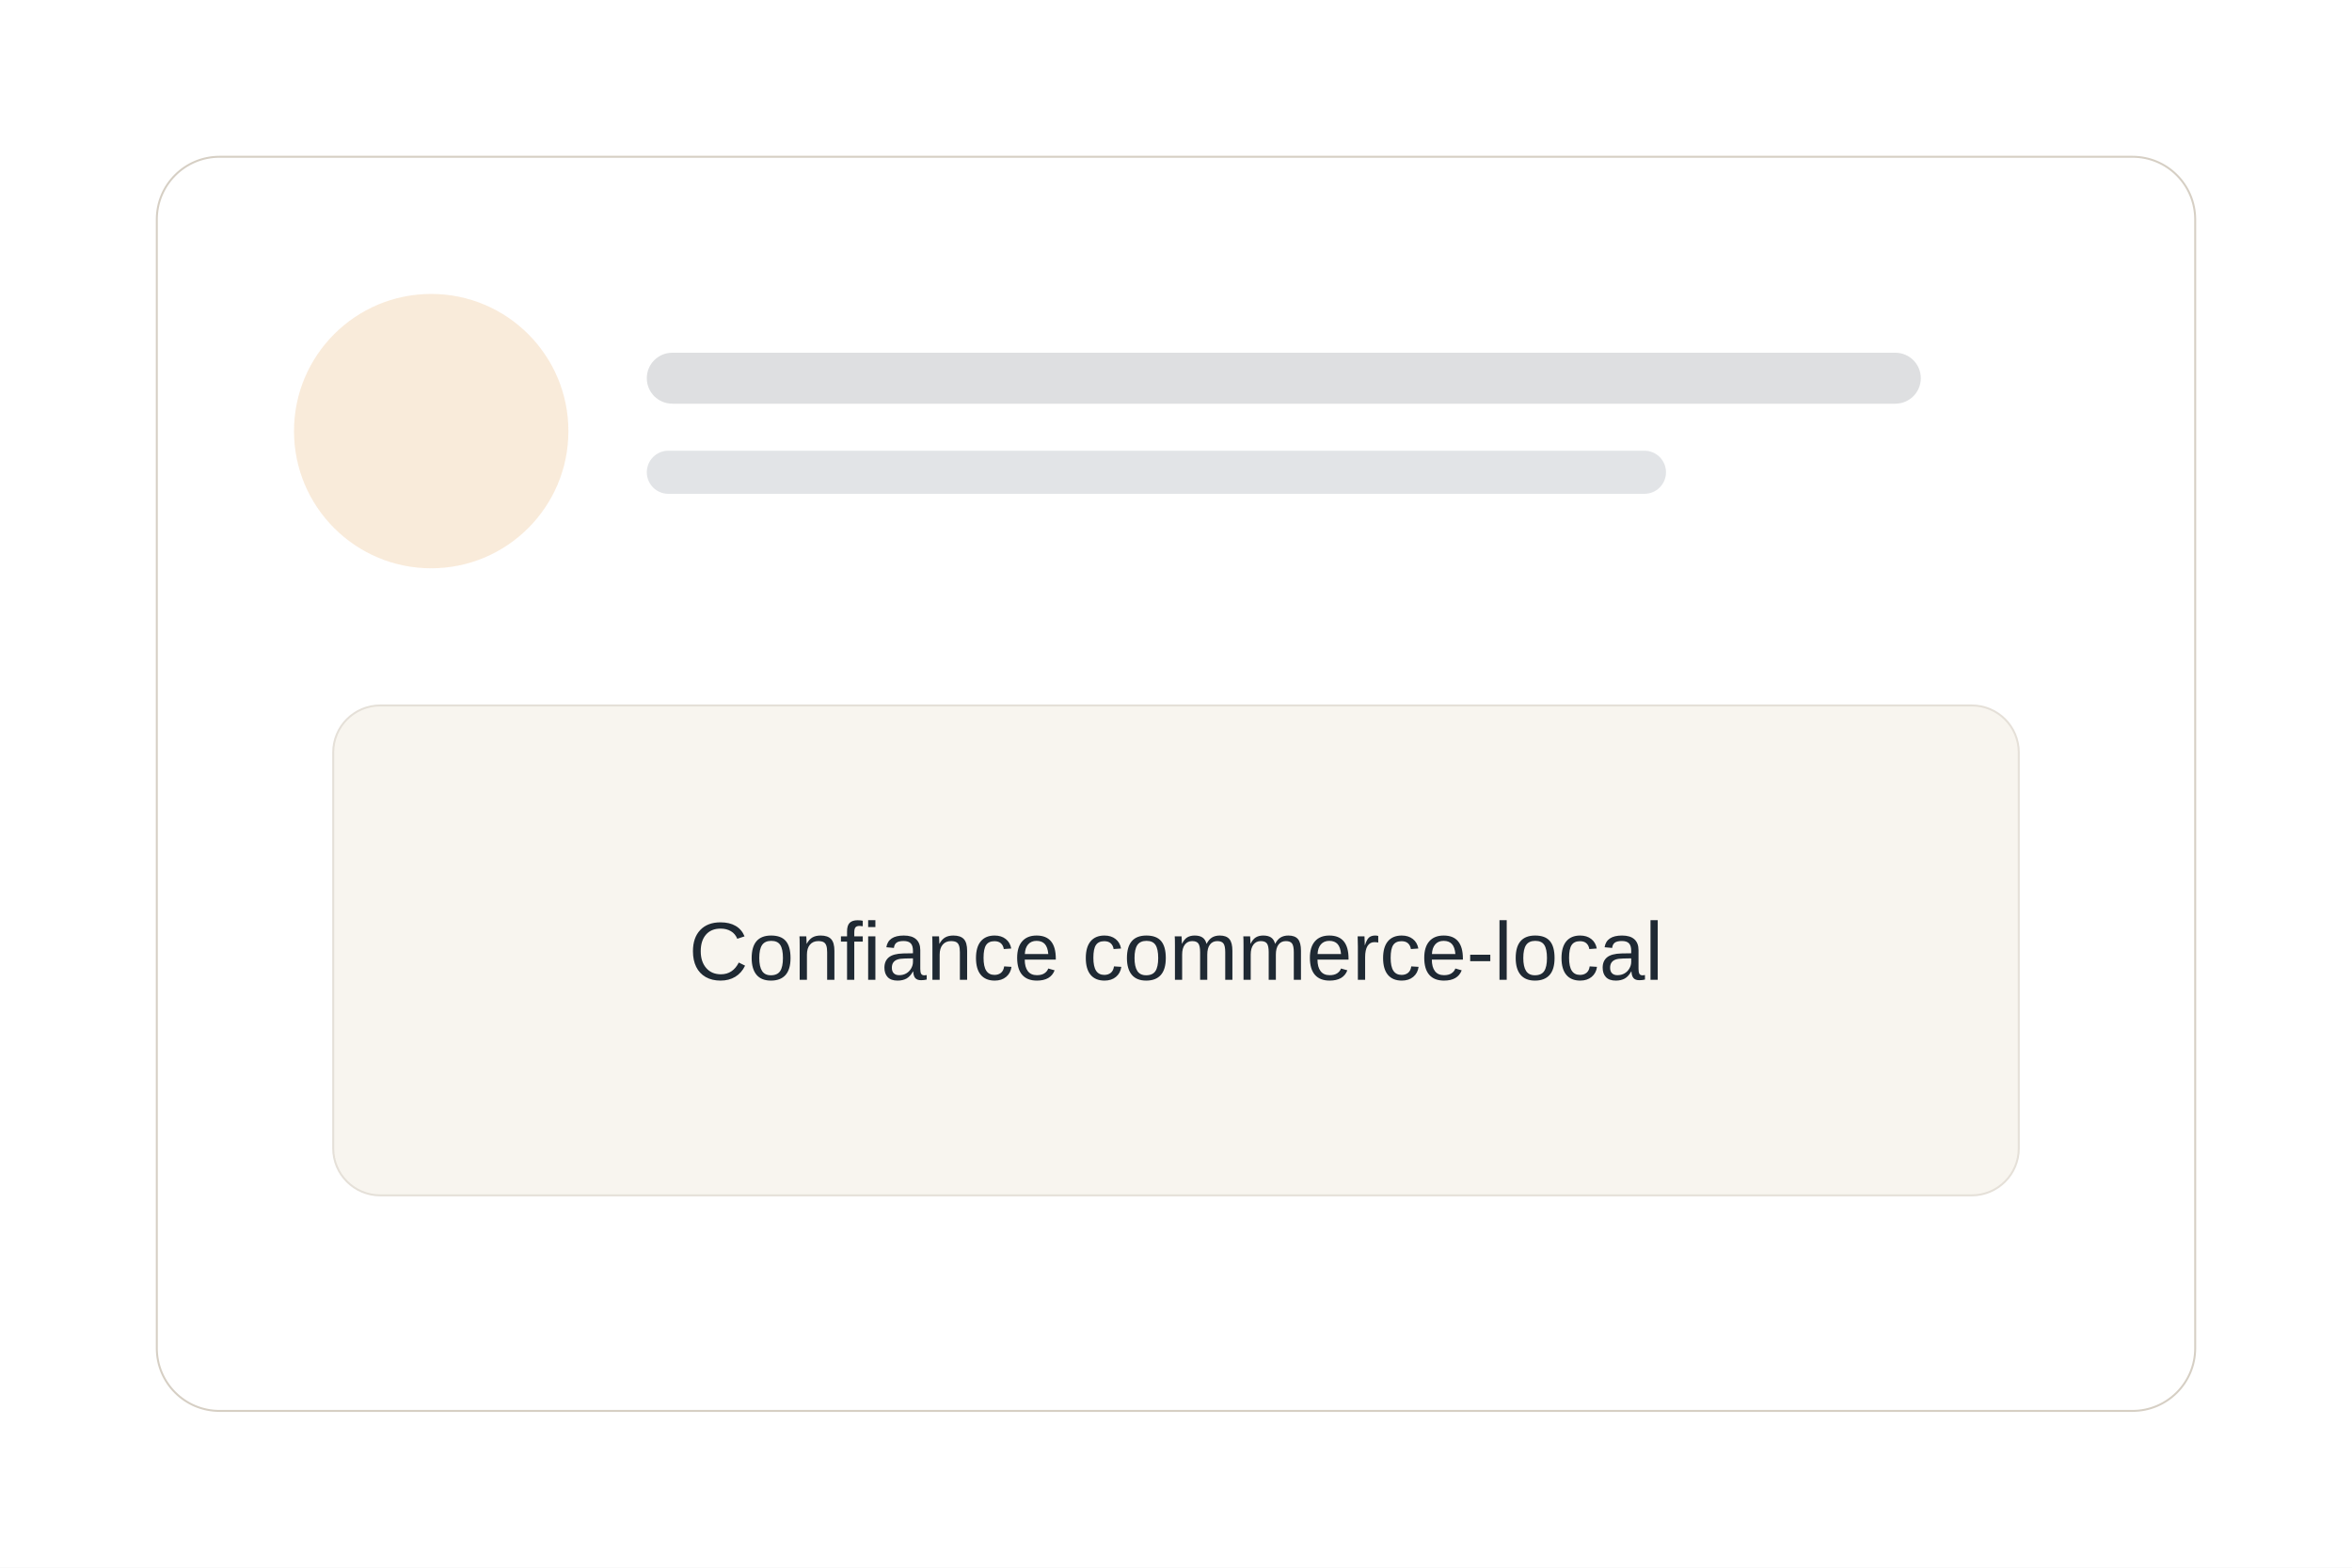
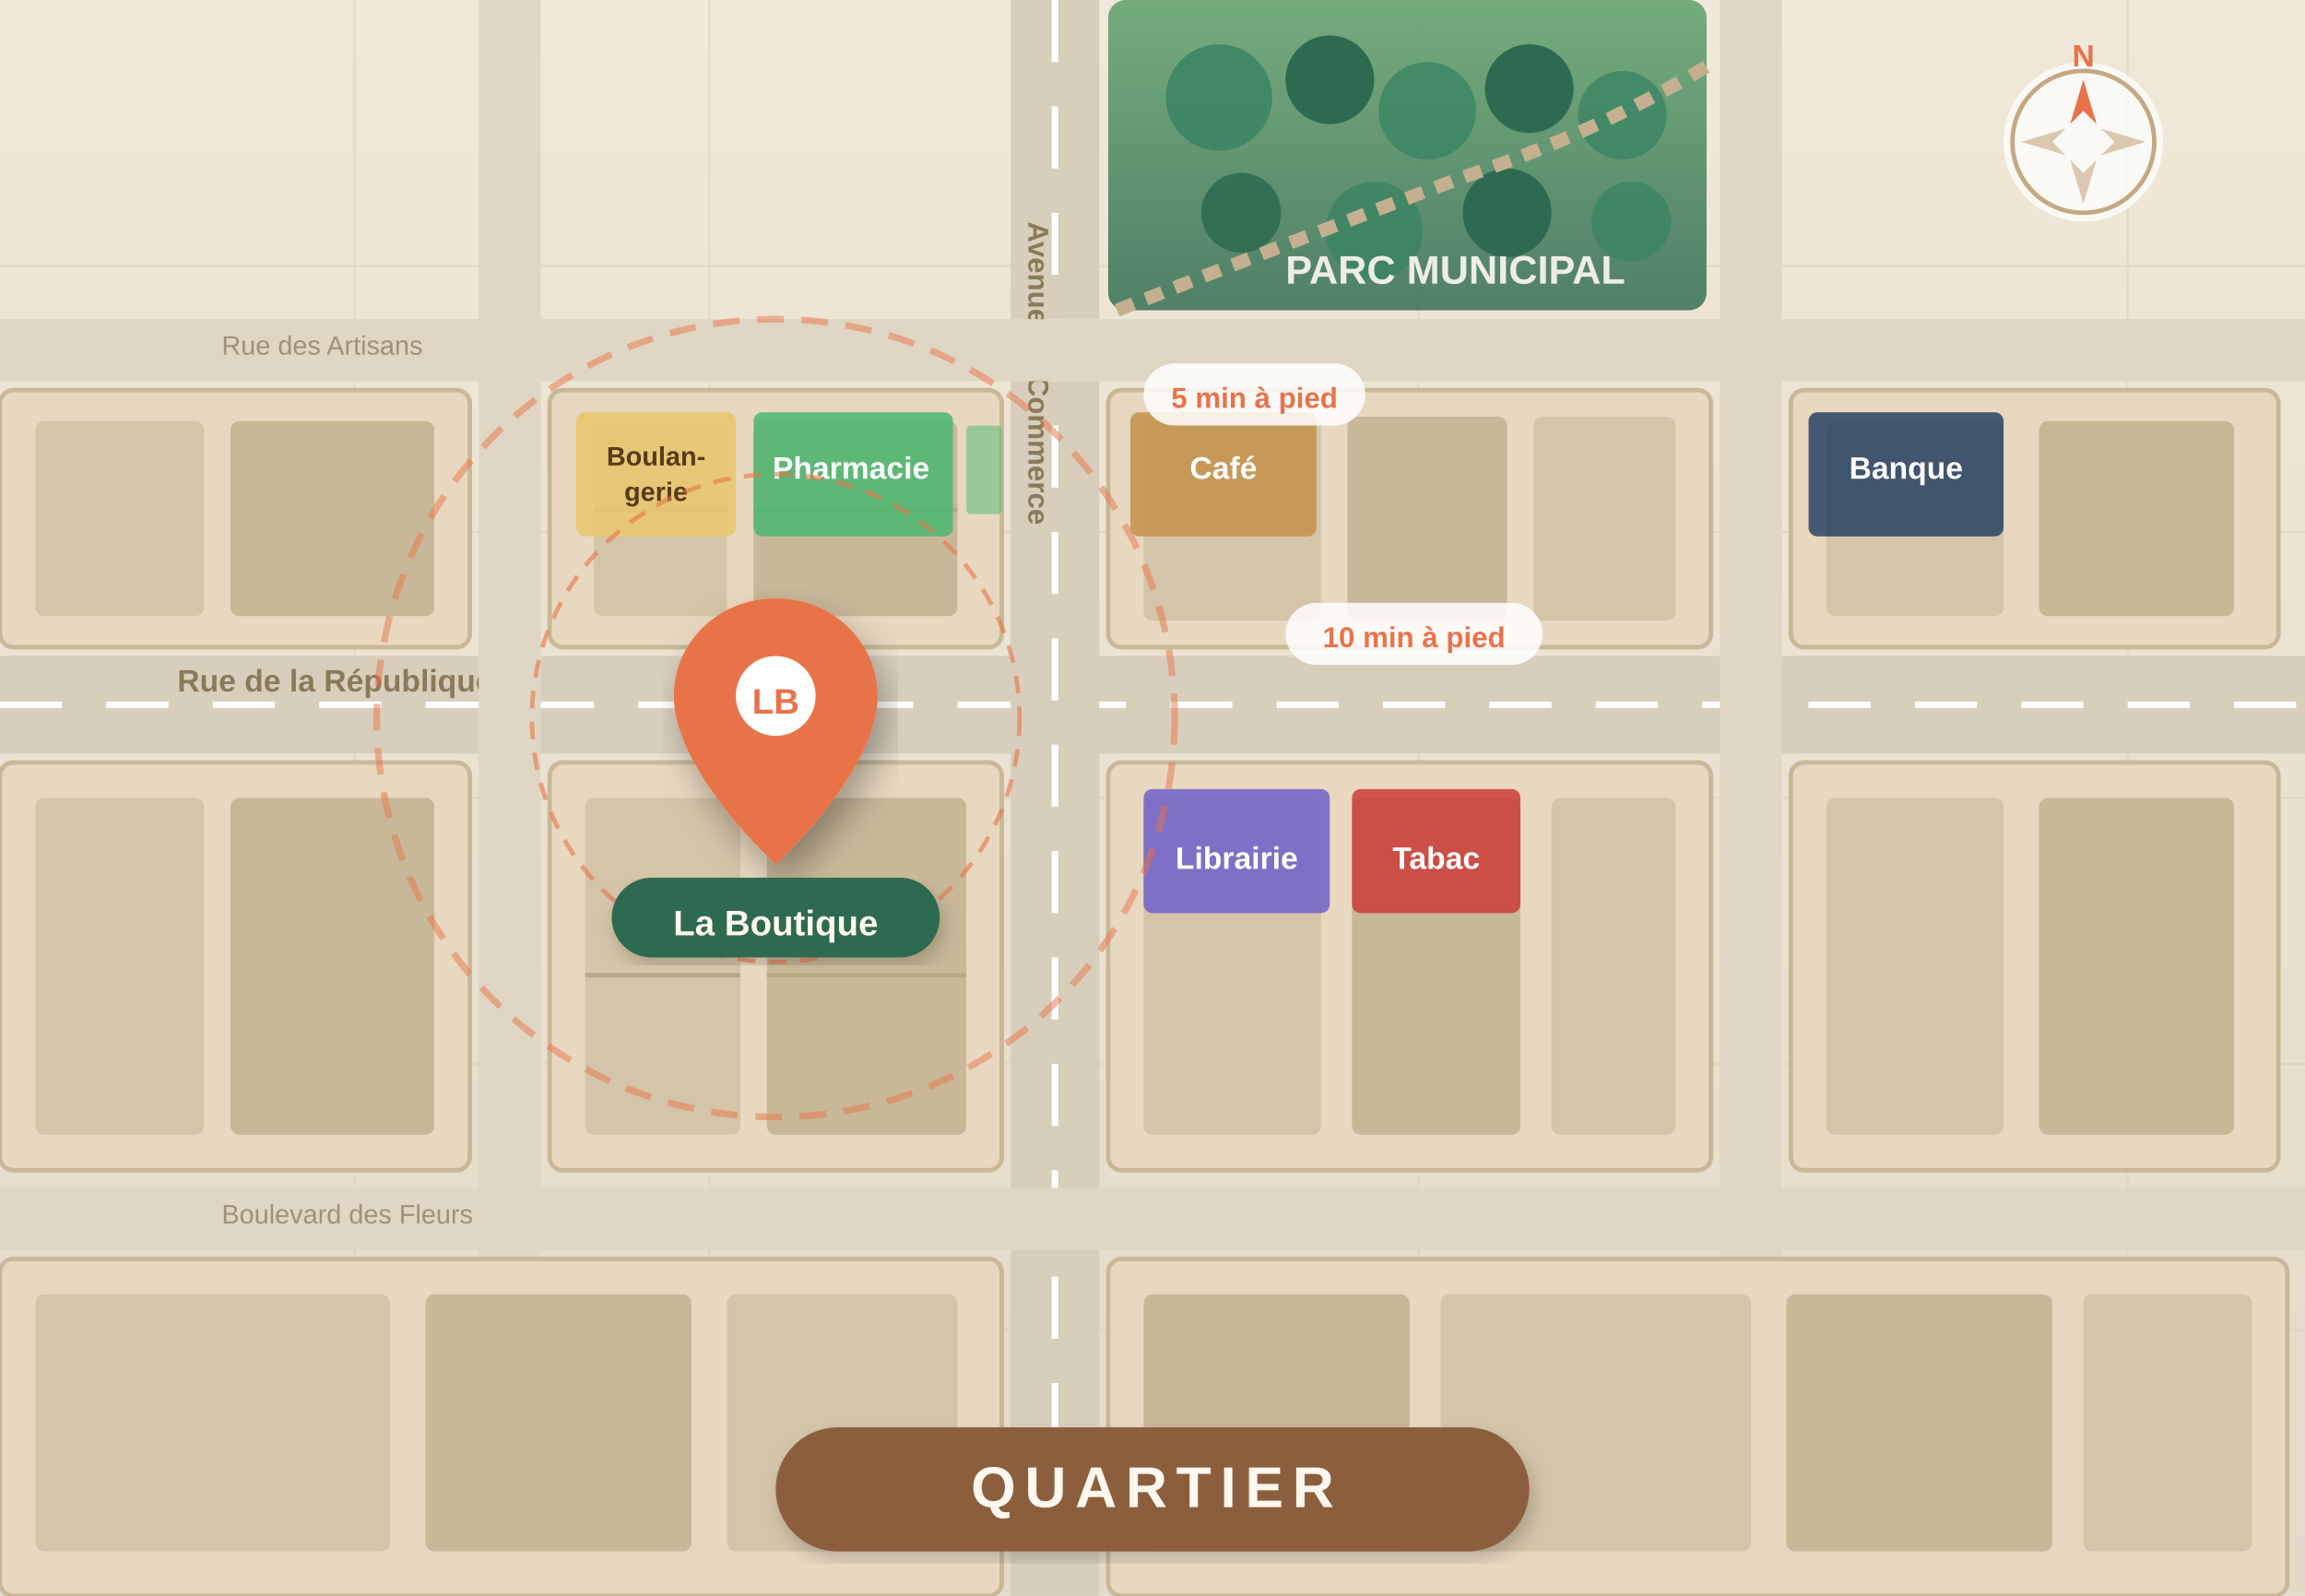
- <svg xmlns="http://www.w3.org/2000/svg" width="1200" height="800" viewBox="0 0 1200 800" role="img" aria-label="Confiance commerce-local">
-   <rect width="1200" height="800" fill="#FFFFFF" />
-   <rect x="80" y="80" width="1040" height="640" rx="32" fill="#ffffff" stroke="#D6CFC4" />
-   <circle cx="220" cy="220" r="70" fill="#D97706" opacity="0.15" />
-   <rect x="330" y="180" width="650" height="26" rx="13" fill="#1F2933" opacity="0.15" />
-   <rect x="330" y="230" width="520" height="22" rx="11" fill="#5F6B7A" opacity="0.18" />
-   <rect x="170" y="360" width="860" height="250" rx="24" fill="#F8F5EF" stroke="#E5E0D8" />
-   <text x="600" y="500" text-anchor="middle" font-family="Arial, sans-serif" font-size="42" fill="#1F2933">Confiance commerce-local</text>
+ <svg xmlns="http://www.w3.org/2000/svg" viewBox="0 0 520 360" font-family="Arial, sans-serif">
+   <defs>
+     <linearGradient id="mapBg" x1="0" y1="0" x2="0" y2="1">
+       <stop offset="0%" stop-color="#F0E8D8" />
+       <stop offset="100%" stop-color="#E4DAC8" />
+     </linearGradient>
+     <linearGradient id="parkGrad" x1="0" y1="0" x2="0" y2="1">
+       <stop offset="0%" stop-color="#5A9E68" />
+       <stop offset="100%" stop-color="#2D6A4F" />
+     </linearGradient>
+     <radialGradient id="pinGlow" cx="50%" cy="40%" r="50%">
+       <stop offset="0%" stop-color="#E8734A" stop-opacity="0.4" />
+       <stop offset="100%" stop-color="#E8734A" stop-opacity="0" />
+     </radialGradient>
+     <filter id="shadow">
+       <feDropShadow dx="1" dy="2" stdDeviation="2" flood-color="#00000030" />
+     </filter>
+     <filter id="pinShadow">
+       <feDropShadow dx="2" dy="4" stdDeviation="4" flood-color="#00000050" />
+     </filter>
+   </defs>
+   <rect width="520" height="360" fill="url(#mapBg)" />
+   <g stroke="#D8CEBC" stroke-width="0.5" opacity="0.5">
+     <line x1="0" y1="60" x2="520" y2="60" />
+     <line x1="0" y1="120" x2="520" y2="120" />
+     <line x1="0" y1="180" x2="520" y2="180" />
+     <line x1="0" y1="240" x2="520" y2="240" />
+     <line x1="0" y1="300" x2="520" y2="300" />
+     <line x1="80" y1="0" x2="80" y2="360" />
+     <line x1="160" y1="0" x2="160" y2="360" />
+     <line x1="240" y1="0" x2="240" y2="360" />
+     <line x1="320" y1="0" x2="320" y2="360" />
+     <line x1="400" y1="0" x2="400" y2="360" />
+     <line x1="480" y1="0" x2="480" y2="360" />
+   </g>
+   <rect x="0" y="148" width="520" height="22" rx="0" fill="#D8CEBC" />
+   <line x1="0" y1="159" x2="520" y2="159" stroke="white" stroke-width="1.5" stroke-dasharray="14,10" />
+   <text x="40" y="156" font-size="7" fill="#8B7A5A" font-weight="bold">Rue de la République</text>
+   <rect x="228" y="0" width="20" height="360" fill="#D8CEBC" />
+   <line x1="238" y1="0" x2="238" y2="360" stroke="white" stroke-width="1.5" stroke-dasharray="14,10" />
+   <text x="232" y="50" font-size="6.5" fill="#8B7A5A" font-weight="bold" transform="rotate(90 232 50)">Avenue du Commerce</text>
+   <rect x="0" y="72" width="520" height="14" fill="#E0D6C4" />
+   <text x="50" y="80" font-size="6" fill="#A0907A">Rue des Artisans</text>
+   <rect x="0" y="268" width="520" height="14" fill="#E0D6C4" />
+   <text x="50" y="276" font-size="6" fill="#A0907A">Boulevard des Fleurs</text>
+   <rect x="108" y="0" width="14" height="360" fill="#E0D6C4" />
+   <rect x="388" y="0" width="14" height="360" fill="#E0D6C4" />
+   <rect x="250" y="0" width="135" height="70" rx="4" fill="url(#parkGrad)" opacity="0.82" />
+   <circle cx="275" cy="22" r="12" fill="#3A8463" opacity="0.85" />
+   <circle cx="300" cy="18" r="10" fill="#2D6A4F" />
+   <circle cx="322" cy="25" r="11" fill="#3A8463" opacity="0.80" />
+   <circle cx="345" cy="20" r="10" fill="#2D6A4F" />
+   <circle cx="366" cy="26" r="10" fill="#3A8463" opacity="0.78" />
+   <circle cx="280" cy="48" r="9" fill="#2D6A4F" opacity="0.85" />
+   <circle cx="310" cy="52" r="11" fill="#3A8463" opacity="0.80" />
+   <circle cx="340" cy="48" r="10" fill="#2D6A4F" />
+   <circle cx="368" cy="50" r="9" fill="#3A8463" opacity="0.78" />
+   <path d="M252 70 Q290 55 330 40 Q360 30 385 15" stroke="#C4B090" stroke-width="3" fill="none" stroke-dasharray="4,3" />
+   <text x="290" y="64" font-size="9" fill="#FFF8F0" font-weight="bold" opacity="0.9">PARC MUNICIPAL</text>
+   <rect x="124" y="88" width="102" height="58" rx="3" fill="#E8D8C0" stroke="#C8B898" stroke-width="1" />
+   <rect x="134" y="95" width="30" height="44" rx="2" fill="#D4C4A8" />
+   <rect x="170" y="95" width="46" height="44" rx="2" fill="#C8B898" />
+   <line x1="134" y1="115" x2="164" y2="115" stroke="#B8A888" stroke-width="1" />
+   <line x1="170" y1="115" x2="216" y2="115" stroke="#B8A888" stroke-width="1" />
+   <rect x="250" y="88" width="136" height="58" rx="3" fill="#E8D8C0" stroke="#C8B898" stroke-width="1" />
+   <rect x="258" y="94" width="40" height="46" rx="2" fill="#D4C4A8" />
+   <rect x="304" y="94" width="36" height="46" rx="2" fill="#C8B898" />
+   <rect x="346" y="94" width="32" height="46" rx="2" fill="#D4C4A8" />
+   <rect x="124" y="172" width="102" height="92" rx="3" fill="#E8D8C0" stroke="#C8B898" stroke-width="1" />
+   <rect x="132" y="180" width="35" height="76" rx="2" fill="#D4C4A8" />
+   <rect x="173" y="180" width="45" height="76" rx="2" fill="#C8B898" />
+   <line x1="132" y1="220" x2="167" y2="220" stroke="#B8A888" stroke-width="1" />
+   <line x1="173" y1="220" x2="218" y2="220" stroke="#B8A888" stroke-width="1" />
+   <rect x="250" y="172" width="136" height="92" rx="3" fill="#E8D8C0" stroke="#C8B898" stroke-width="1" />
+   <rect x="258" y="180" width="40" height="76" rx="2" fill="#D4C4A8" />
+   <rect x="305" y="180" width="38" height="76" rx="2" fill="#C8B898" />
+   <rect x="350" y="180" width="28" height="76" rx="2" fill="#D4C4A8" />
+   <rect x="404" y="88" width="110" height="58" rx="3" fill="#E8D8C0" stroke="#C8B898" stroke-width="1" />
+   <rect x="412" y="95" width="40" height="44" rx="2" fill="#D4C4A8" />
+   <rect x="460" y="95" width="44" height="44" rx="2" fill="#C8B898" />
+   <rect x="404" y="172" width="110" height="92" rx="3" fill="#E8D8C0" stroke="#C8B898" stroke-width="1" />
+   <rect x="412" y="180" width="40" height="76" rx="2" fill="#D4C4A8" />
+   <rect x="460" y="180" width="44" height="76" rx="2" fill="#C8B898" />
+   <rect x="0" y="88" width="106" height="58" rx="3" fill="#E8D8C0" stroke="#C8B898" stroke-width="1" />
+   <rect x="8" y="95" width="38" height="44" rx="2" fill="#D4C4A8" />
+   <rect x="52" y="95" width="46" height="44" rx="2" fill="#C8B898" />
+   <rect x="0" y="172" width="106" height="92" rx="3" fill="#E8D8C0" stroke="#C8B898" stroke-width="1" />
+   <rect x="8" y="180" width="38" height="76" rx="2" fill="#D4C4A8" />
+   <rect x="52" y="180" width="46" height="76" rx="2" fill="#C8B898" />
+   <rect x="0" y="284" width="226" height="76" rx="3" fill="#E8D8C0" stroke="#C8B898" stroke-width="1" />
+   <rect x="8" y="292" width="80" height="58" rx="2" fill="#D4C4A8" />
+   <rect x="96" y="292" width="60" height="58" rx="2" fill="#C8B898" />
+   <rect x="164" y="292" width="52" height="58" rx="2" fill="#D4C4A8" />
+   <rect x="250" y="284" width="266" height="76" rx="3" fill="#E8D8C0" stroke="#C8B898" stroke-width="1" />
+   <rect x="258" y="292" width="60" height="58" rx="2" fill="#C8B898" />
+   <rect x="325" y="292" width="70" height="58" rx="2" fill="#D4C4A8" />
+   <rect x="403" y="292" width="60" height="58" rx="2" fill="#C8B898" />
+   <rect x="470" y="292" width="38" height="58" rx="2" fill="#D4C4A8" />
+   <rect x="130" y="93" width="36" height="28" rx="2" fill="#E8C870" opacity="0.9" />
+   <text x="148" y="105" text-anchor="middle" font-size="6" fill="#5A3A1A" font-weight="bold">Boulan-</text>
+   <text x="148" y="113" text-anchor="middle" font-size="6" fill="#5A3A1A" font-weight="bold">gerie</text>
+   <rect x="170" y="93" width="45" height="28" rx="2" fill="#4AB870" opacity="0.85" />
+   <text x="192" y="108" text-anchor="middle" font-size="7" fill="white" font-weight="bold">Pharmacie</text>
+   <rect x="218" y="96" width="8" height="20" rx="1" fill="#4AB870" opacity="0.5" />
+   <rect x="255" y="93" width="42" height="28" rx="2" fill="#C4924A" opacity="0.85" />
+   <text x="276" y="108" text-anchor="middle" font-size="7" fill="white" font-weight="bold">Café</text>
+   <rect x="408" y="93" width="44" height="28" rx="2" fill="#1E3A5F" opacity="0.8" />
+   <text x="430" y="108" text-anchor="middle" font-size="7" fill="white" font-weight="bold">Banque</text>
+   <rect x="305" y="178" width="38" height="28" rx="2" fill="#CC3333" opacity="0.8" />
+   <text x="324" y="196" text-anchor="middle" font-size="7" fill="white" font-weight="bold">Tabac</text>
+   <rect x="258" y="178" width="42" height="28" rx="2" fill="#6A5ACD" opacity="0.8" />
+   <text x="279" y="196" text-anchor="middle" font-size="7" fill="white" font-weight="bold">Librairie</text>
+   <circle cx="175" cy="162" r="90" fill="none" stroke="#E8734A" stroke-width="1.5" stroke-dasharray="6,4" opacity="0.5" />
+   <circle cx="175" cy="162" r="55" fill="none" stroke="#E8734A" stroke-width="1" stroke-dasharray="4,3" opacity="0.6" />
+   <rect x="258" y="82" width="50" height="14" rx="7" fill="white" opacity="0.85" />
+   <text x="283" y="92" text-anchor="middle" font-size="6.5" fill="#E8734A" font-weight="bold">5 min à pied</text>
+   <rect x="290" y="136" width="58" height="14" rx="7" fill="white" opacity="0.85" />
+   <text x="319" y="146" text-anchor="middle" font-size="6.5" fill="#E8734A" font-weight="bold">10 min à pied</text>
+   <circle cx="175" cy="162" r="22" fill="url(#pinGlow)" />
+   <path d="M175 135 C162 135 152 145 152 157 C152 174 175 195 175 195 C175 195 198 174 198 157 C198 145 188 135 175 135Z" fill="#E8734A" filter="url(#pinShadow)" />
+   <circle cx="175" cy="157" r="9" fill="white" />
+   <text x="175" y="161" text-anchor="middle" font-size="8" fill="#E8734A" font-weight="bold">LB</text>
+   <rect x="138" y="198" width="74" height="18" rx="9" fill="#2D6A4F" filter="url(#shadow)" />
+   <text x="175" y="211" text-anchor="middle" font-size="8" fill="#FFF8F0" font-weight="bold">La Boutique</text>
+   <g transform="translate(470,32)">
+     <circle cx="0" cy="0" r="18" fill="white" opacity="0.75" />
+     <circle cx="0" cy="0" r="16" fill="none" stroke="#C4A882" stroke-width="1" />
+     <polygon points="0,-14 3,-4 0,-7 -3,-4" fill="#E8734A" />
+     <polygon points="0,14 3,4 0,7 -3,4" fill="#C4A882" opacity="0.6" />
+     <polygon points="-14,0 -4,-3 -7,0 -4,3" fill="#C4A882" opacity="0.6" />
+     <polygon points="14,0 4,-3 7,0 4,3" fill="#C4A882" opacity="0.6" />
+     <text x="0" y="-17" text-anchor="middle" font-size="7" fill="#E8734A" font-weight="bold">N</text>
+   </g>
+   <rect x="175" y="322" width="170" height="28" rx="14" fill="#8B5E3C" filter="url(#shadow)" />
+   <text x="260" y="340" text-anchor="middle" font-size="13" font-weight="bold" fill="#FFF8F0" letter-spacing="2">QUARTIER</text>
</svg>
